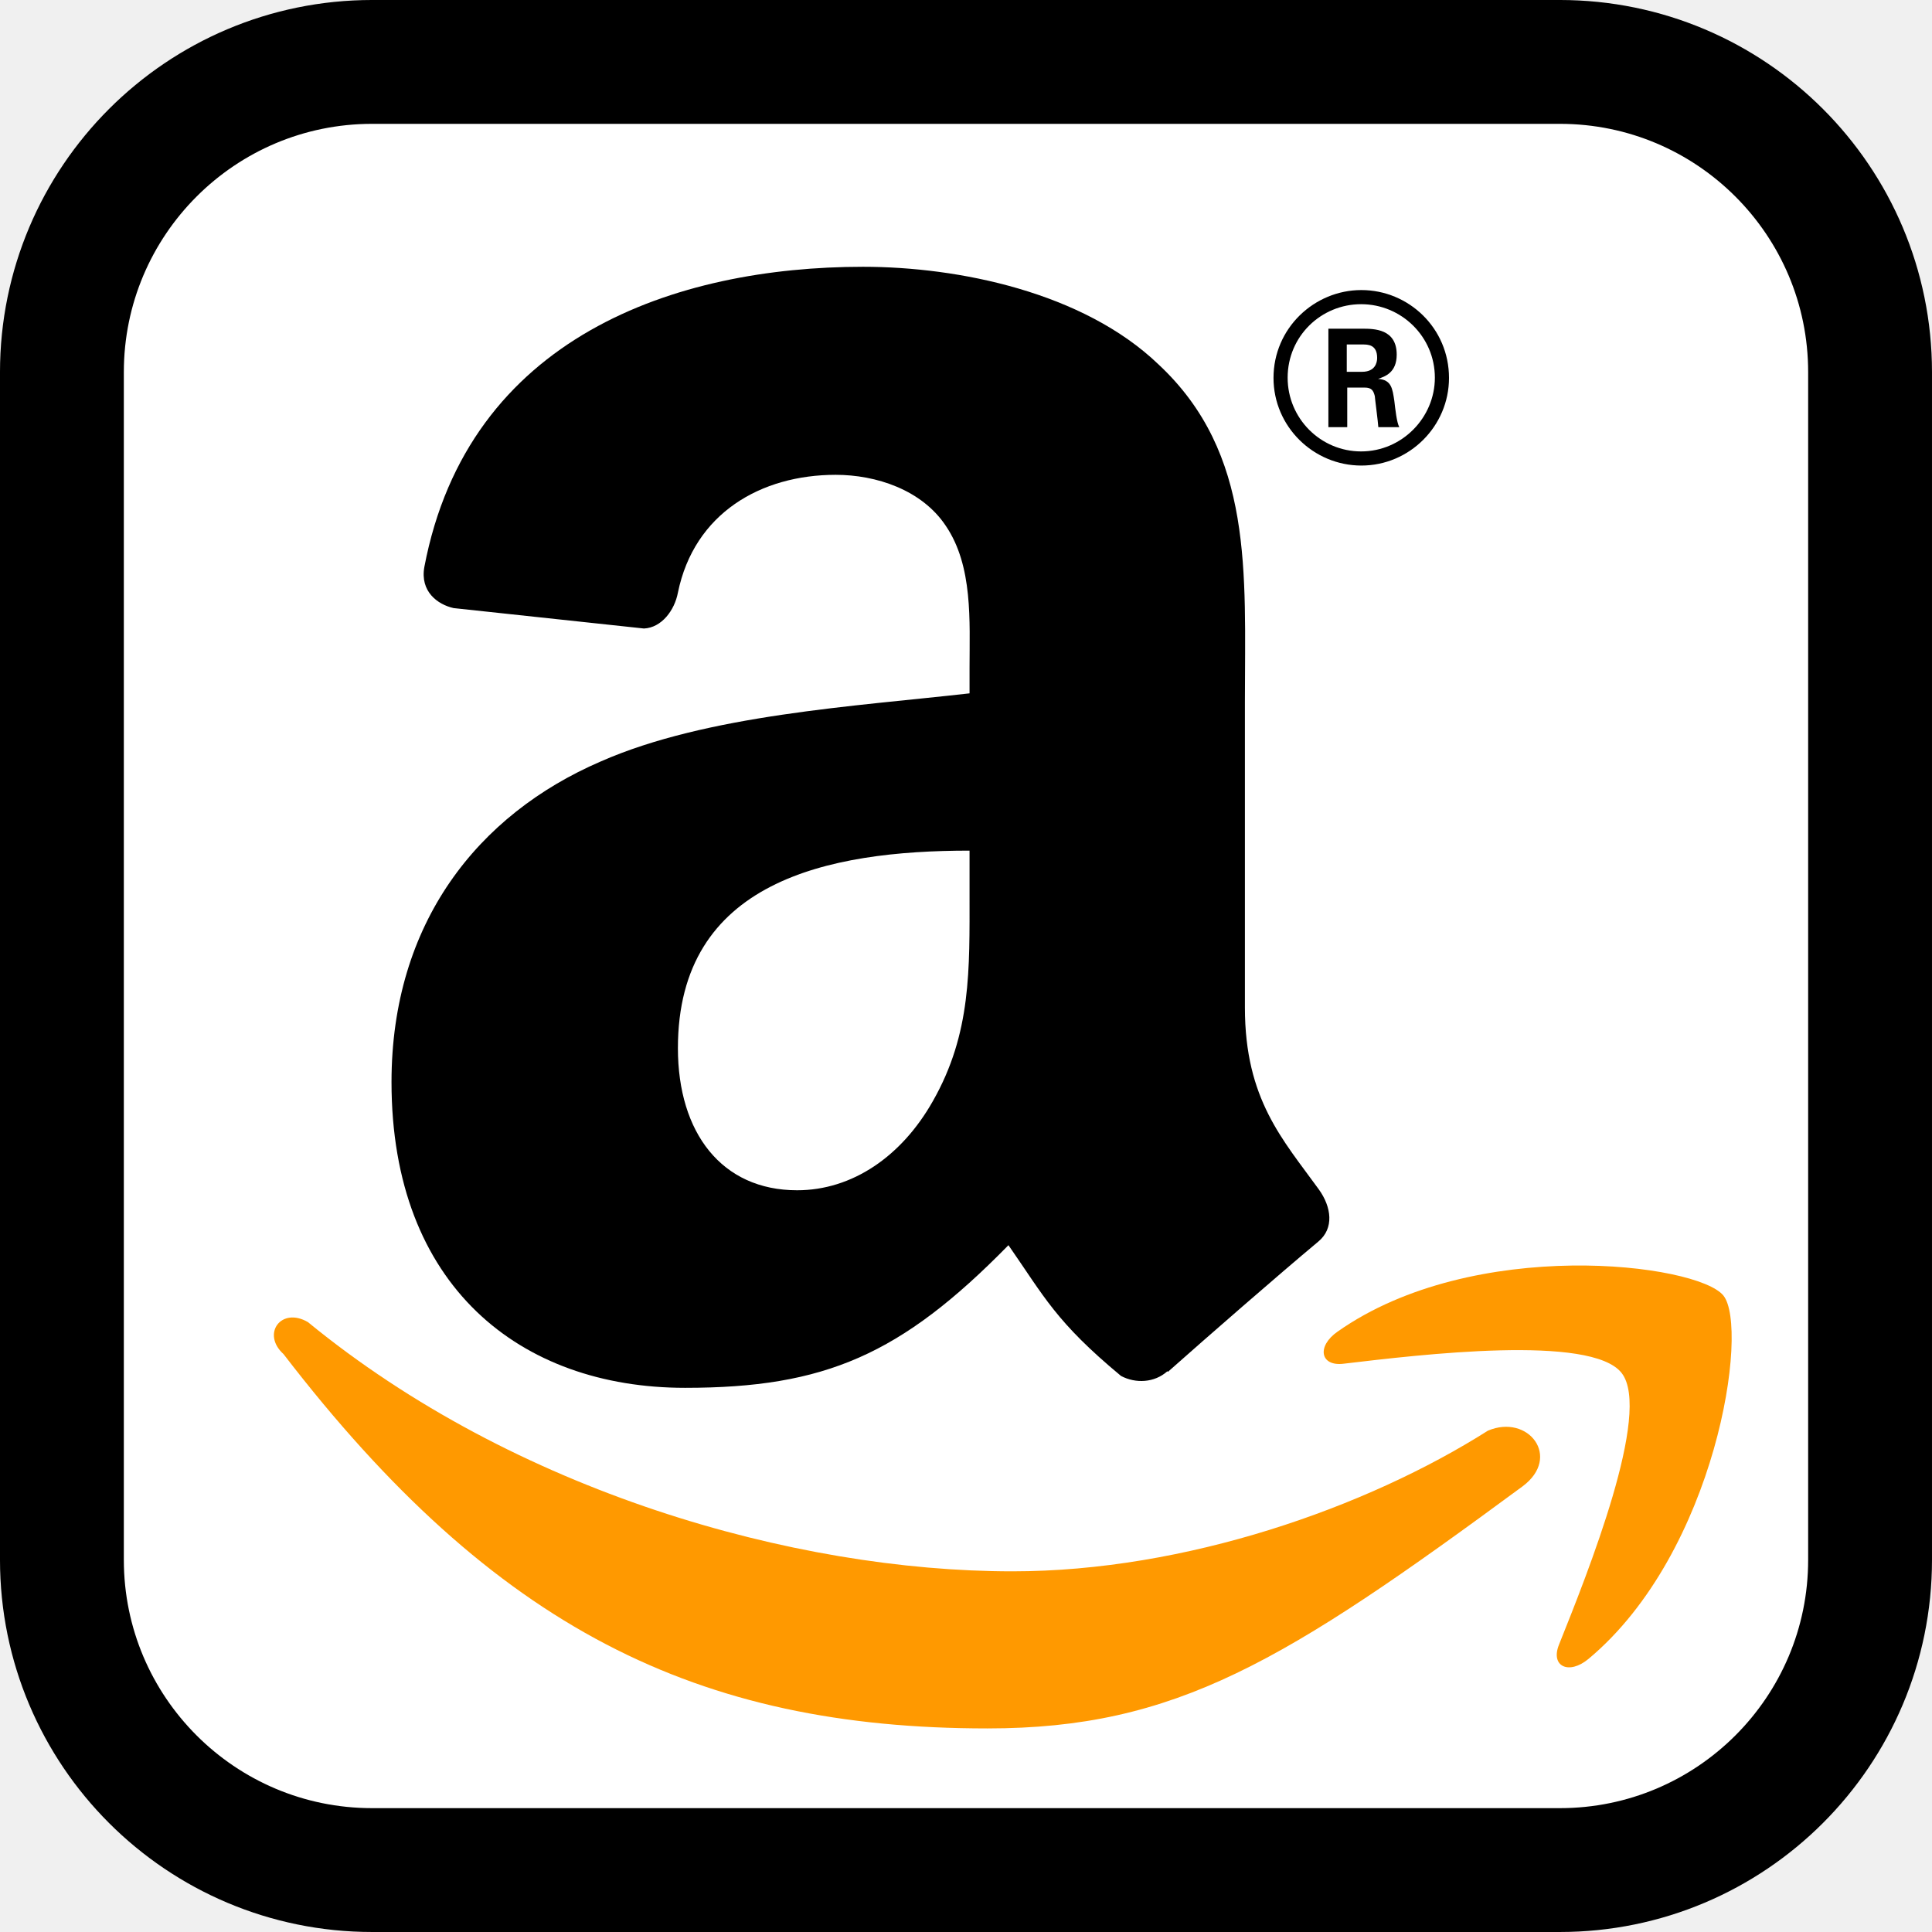
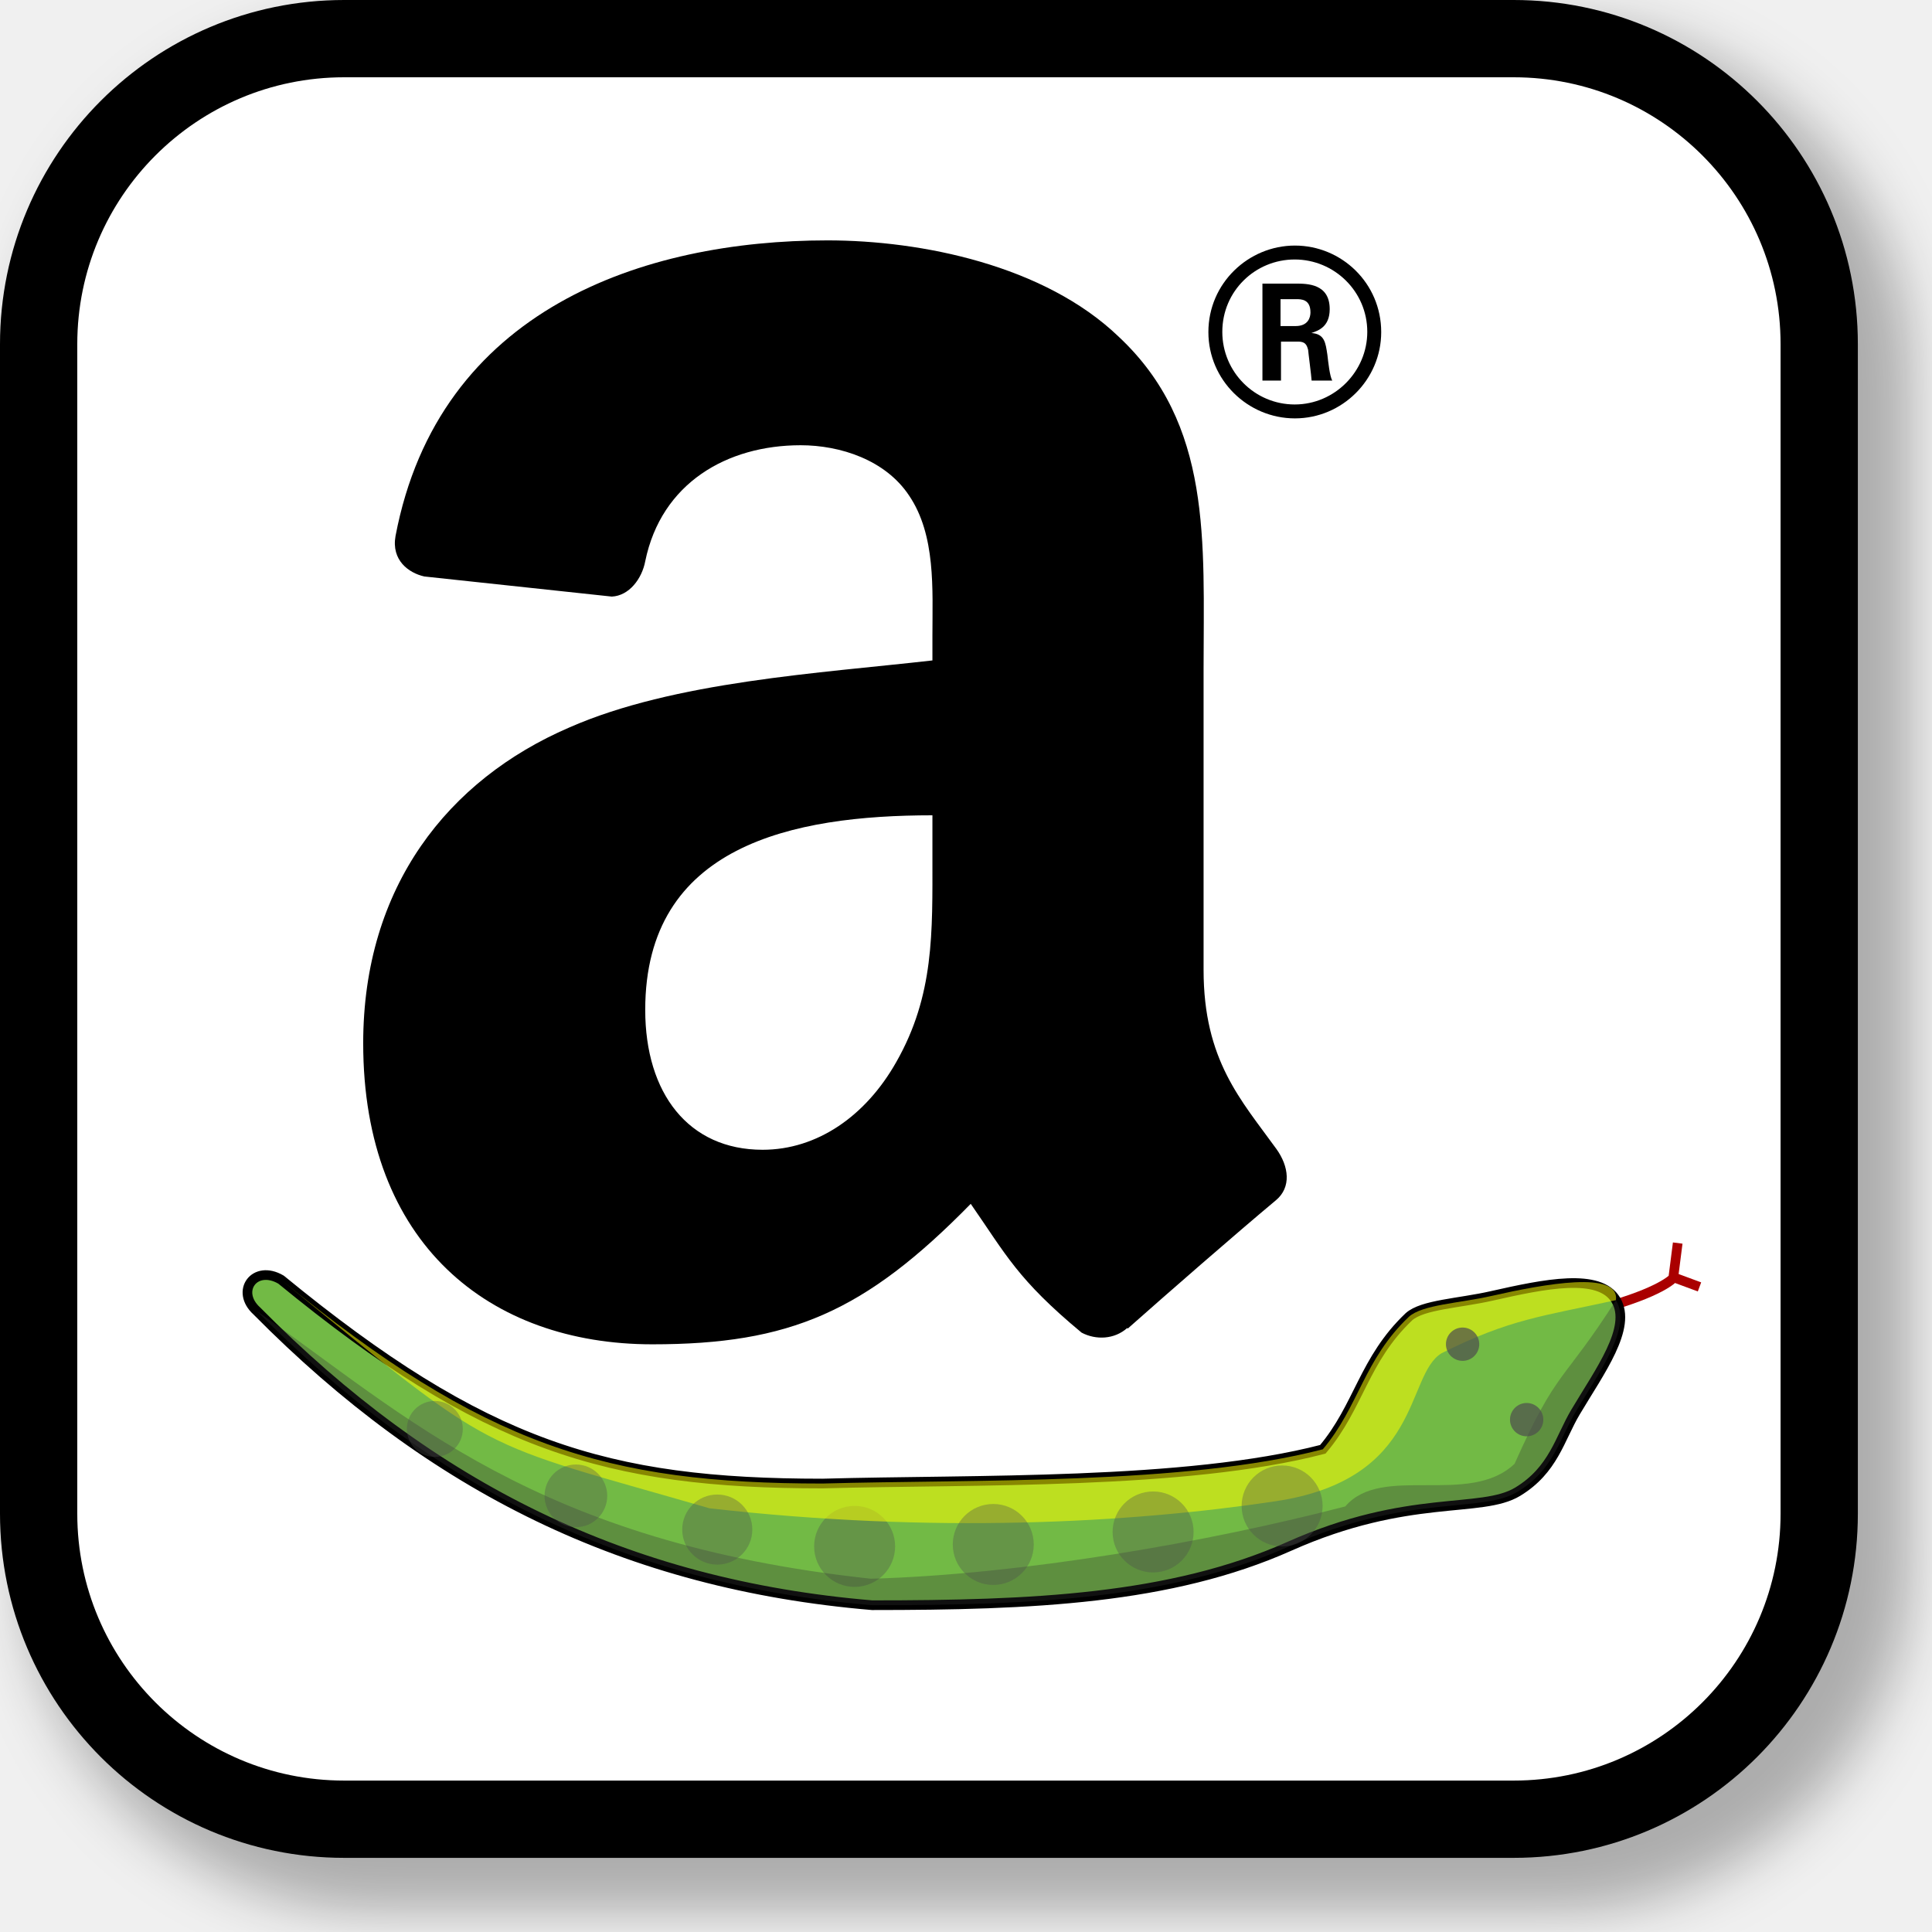
- <svg xmlns="http://www.w3.org/2000/svg" version="1.0" width="196.949" height="196.949" id="svg1936">
+ <svg xmlns="http://www.w3.org/2000/svg" xmlns:xlink="http://www.w3.org/1999/xlink" version="1.0" width="200" height="200" id="svg1936">
  <defs id="defs1938">
-     </defs>
-   <rect style="fill:#ffffff;fill-opacity:1;stroke:#000000;stroke-width:12.625;stroke-linecap:square;stroke-miterlimit:6;stroke-dasharray:none" id="rect2470" width="184.324" height="184.324" x="6.312" y="6.312" rx="31.627" ry="31.627" />
-   <g id="g2466" transform="matrix(0.6941391,0,0,0.6941391,-104.1501,43.23665)">
-     <path id="path8" style="fill:#ff9900;fill-opacity:1;fill-rule:evenodd;stroke:none" d="M 373.642,155.998 C 338.643,181.795 322.72,191.546 295.061,191.546 C 252.522,191.546 222.689,176.92 191.678,136.571 C 188.401,133.609 191.337,129.572 195.269,131.879 C 225.571,156.732 266.622,168.476 298.731,168.476 C 324.131,168.476 350.736,159.116 368.556,147.818 C 374.481,145.301 379.436,151.698 373.642,155.998" />
-     <path id="path10" style="fill:#ff9900;fill-opacity:1;fill-rule:evenodd;stroke:none" d="M 388.193,139.35 C 383.736,133.635 358.62,136.65 347.347,137.987 C 343.913,138.406 343.388,135.417 346.482,133.268 C 366.485,119.189 399.309,123.253 403.136,127.972 C 406.964,132.717 402.14,165.619 383.343,181.323 C 380.459,183.735 377.706,182.451 378.991,179.252 C 383.212,168.713 392.676,145.091 388.193,139.35" />
-   </g>
-   <g id="g2472" transform="matrix(0.915965,0,0,0.915965,41.76751,39.38495)">
-     <path id="path30" style="fill:#000000;fill-rule:evenodd;stroke:none" d="M 62.304,56.399 C 62.304,64.904 62.519,71.998 58.22,79.552 C 54.75,85.693 49.254,89.47 43.112,89.47 C 34.729,89.47 29.847,83.083 29.847,73.656 C 29.847,55.047 46.521,51.67 62.304,51.67 L 62.304,56.399 M 84.322,109.614 C 82.878,110.904 80.79,110.996 79.163,110.136 C 71.916,104.118 70.626,101.323 66.634,95.581 C 54.658,107.802 46.183,111.457 30.645,111.457 C 12.282,111.457 -2.027,100.126 -2.027,77.433 C -2.027,59.715 7.584,47.647 21.249,41.751 C 33.102,36.531 49.653,35.61 62.304,34.167 L 62.304,31.341 C 62.304,26.152 62.704,20.01 59.664,15.527 C 56.992,11.505 51.895,9.846 47.411,9.846 C 39.09,9.846 31.659,14.115 29.847,22.958 C 29.478,24.924 28.035,26.858 26.07,26.95 L 4.882,24.678 C 3.101,24.279 1.136,22.836 1.627,20.103 C 6.509,-5.569 29.693,-13.307 50.451,-13.307 C 61.076,-13.307 74.956,-10.482 83.339,-2.437 C 93.964,7.482 92.95,20.717 92.95,35.118 L 92.95,69.142 C 92.95,79.368 97.188,83.851 101.18,89.378 C 102.592,91.343 102.899,93.708 101.118,95.182 C 96.666,98.897 88.743,105.806 84.383,109.676 L 84.322,109.614" />
-     <path id="path32" style="fill:#000000;fill-rule:evenodd;stroke:none" d="M 105.885,-9.144 C 110.368,-9.144 114.091,-5.526 114.091,-0.964 C 114.091,3.493 110.421,7.242 105.885,7.242 C 101.376,7.242 97.706,3.572 97.706,-0.964 C 97.706,-5.578 101.428,-9.144 105.885,-9.144 M 105.912,-10.717 C 100.668,-10.717 96.133,-6.47 96.133,-0.938 C 96.133,4.489 100.59,8.815 105.912,8.815 C 111.26,8.815 115.664,4.437 115.664,-0.938 C 115.664,-6.47 111.181,-10.717 105.912,-10.717 M 102.241,4.542 L 104.339,4.542 L 104.339,0.137 L 106.279,0.137 C 107.039,0.137 107.249,0.452 107.406,1.081 C 107.406,1.238 107.773,4.017 107.799,4.542 L 110.132,4.542 C 109.844,4.017 109.687,2.523 109.582,1.631 C 109.372,0.242 109.267,-0.728 107.773,-0.833 C 108.533,-1.095 109.844,-1.515 109.844,-3.533 C 109.844,-6.417 107.301,-6.417 105.99,-6.417 L 102.241,-6.417 L 102.241,4.542 M 104.286,-4.661 L 106.043,-4.661 C 106.619,-4.661 107.668,-4.661 107.668,-3.166 C 107.668,-2.589 107.406,-1.619 105.99,-1.619 L 104.286,-1.619 L 104.286,-4.661" />
-   </g>
+     <filter id="filter3494">
+       <feGaussianBlur stdDeviation="2.933" id="feGaussianBlur3496" />
+     </filter>
+   </defs>
+   <path xlink:href="#rect2470" style="opacity:0.284;fill:#000000;fill-opacity:1;stroke:none;stroke-width:8;stroke-linecap:square;stroke-miterlimit:6;stroke-dasharray:none;filter:url(#filter3494)" id="path3324" d="M 35.625,-1.625 C 15.078,-1.625 -1.625,15.078 -1.625,35.625 L -1.625,156.688 C -1.625,177.234 15.078,193.938 35.625,193.938 L 156.688,193.938 C 177.234,193.938 193.938,177.234 193.938,156.688 L 193.938,35.625 C 193.938,15.078 177.234,-1.625 156.688,-1.625 L 35.625,-1.625 z" transform="translate(4,4)" />
+   <rect style="fill:#ffffff;fill-opacity:1;stroke:#000000;stroke-width:8;stroke-linecap:square;stroke-miterlimit:6;stroke-dasharray:none" id="rect2470" width="184.324" height="184.324" x="4" y="4" rx="31.627" ry="31.627" />
+   <path id="path2403" style="fill:none;fill-rule:evenodd;stroke:#aa0000;stroke-width:1px;stroke-linecap:butt;stroke-linejoin:miter;stroke-opacity:1" d="M 165.726,135.46 C 171.963,133.776 173.213,132.307 173.213,132.307 L 173.676,128.681 M 173.157,132.193 L 175.931,133.22" />
+   <path style="opacity:1;fill:#72ba45;fill-opacity:1;fill-rule:evenodd;stroke:#000000" d="M 145.857,136.304 C 141.167,140.751 140.683,145.605 136.938,150.031 C 122.688,153.735 100.847,153.135 85.139,153.575 C 62.85,153.575 50.128,149.72 29.094,132.469 C 26.364,130.867 24.319,133.662 26.594,135.719 C 44.696,154.021 64.889,164.036 90.281,166.17 C 106.762,166.17 121.149,165.569 133.489,160.067 C 145.829,154.565 153.327,156.72 157.117,154.418 C 160.824,152.166 161.454,148.94 163.096,146.179 C 165.615,141.941 168.969,137.446 167.283,134.588 C 165.597,131.73 159.92,132.908 154.404,134.155 C 151.025,134.92 147.265,135.051 145.857,136.304 z" id="path8" />
+   <path style="opacity:0.34;fill:#4d4d4d;fill-opacity:1;stroke:none;stroke-width:12.625;stroke-linecap:square;stroke-miterlimit:6;stroke-dasharray:none" id="path2412" d="M 101.056,165.056 A 6.092,6.092 0 1 1 88.872,165.056 A 6.092,6.092 0 1 1 101.056,165.056 z" transform="matrix(0.6880411,0,0,0.6880411,23.13124,46.51752)" />
+   <path d="M 96.524,88.732 C 96.524,96.523 96.721,103.02 92.783,109.939 C 89.605,115.564 84.57,119.024 78.944,119.024 C 71.266,119.024 66.794,113.174 66.794,104.539 C 66.794,87.494 82.067,84.4 96.524,84.4 L 96.524,88.732 M 116.691,137.475 C 115.369,138.656 113.456,138.741 111.965,137.953 C 105.327,132.44 104.146,129.881 100.49,124.621 C 89.52,135.816 81.757,139.163 67.525,139.163 C 50.705,139.163 37.598,128.784 37.598,107.998 C 37.598,91.769 46.402,80.715 58.918,75.315 C 69.775,70.534 84.935,69.69 96.524,68.368 L 96.524,65.78 C 96.524,61.027 96.889,55.401 94.105,51.295 C 91.658,47.61 86.989,46.091 82.882,46.091 C 75.26,46.091 68.453,50.001 66.794,58.102 C 66.456,59.902 65.134,61.674 63.334,61.758 L 43.927,59.677 C 42.295,59.311 40.495,57.989 40.945,55.486 C 45.417,31.972 66.653,24.884 85.667,24.884 C 95.399,24.884 108.112,27.471 115.791,34.841 C 125.522,43.926 124.594,56.048 124.594,69.24 L 124.594,100.404 C 124.594,109.77 128.476,113.877 132.132,118.94 C 133.426,120.74 133.707,122.906 132.076,124.256 C 127.998,127.659 120.741,133.987 116.747,137.531 L 116.691,137.475" style="fill:#000000;fill-rule:evenodd;stroke:none" id="path30" />
+   <path id="path2408" d="M 145.857,136.304 C 141.167,140.751 140.683,145.605 136.938,150.031 C 122.688,153.735 100.847,153.135 85.139,153.575 C 62.85,153.575 50.128,149.72 29.094,132.469 C 51.831,151.103 48.857,149.021 73.438,156.137 C 96.543,158.768 116.849,157.685 132.056,155.408 C 147.319,153.123 145.443,142.386 149.233,140.084 C 156.342,136.512 159.749,136.253 167.283,134.588 C 167.65,131.49 159.92,132.908 154.404,134.155 C 151.025,134.92 147.265,135.051 145.857,136.304 z" style="opacity:0.53;fill:#ffff00;fill-opacity:1;fill-rule:evenodd;stroke:none" />
+   <path id="path2410" d="M 156.787,151.534 C 152.096,155.981 143.013,151.518 139.267,155.944 C 125.017,159.648 105.864,162.989 90.156,163.429 C 55.398,159.687 42.114,146.566 26.594,135.719 C 44.696,154.021 64.889,164.036 90.281,166.17 C 106.762,166.17 121.149,165.569 133.489,160.067 C 145.829,154.565 153.327,156.72 157.117,154.418 C 160.824,152.166 161.454,148.94 163.096,146.179 C 165.615,141.941 168.969,137.446 167.283,134.588 C 161.741,143.267 161.239,141.556 156.787,151.534 z" style="opacity:0.32;fill:#333333;fill-opacity:1;fill-rule:evenodd;stroke:none" />
+   <use x="0" y="0" xlink:href="#path2412" id="use2414" transform="translate(14.35258,-0.1993415)" width="196.949" height="196.949" />
+   <use height="196.949" width="196.949" transform="translate(30.89793,-1.495061)" id="use2416" xlink:href="#path2412" y="0" x="0" />
+   <use x="0" y="0" xlink:href="#path2412" id="use2418" transform="translate(44.2538,-4.186171)" width="196.949" height="196.949" />
+   <use height="196.949" width="196.949" transform="matrix(0.8654858,0,0,0.8654858,-2.31823,19.79063)" id="use2420" xlink:href="#path2412" y="0" x="0" />
+   <use x="0" y="0" xlink:href="#path2412" id="use2422" transform="matrix(0.7740998,0,0,0.7740998,-8.86926,30.93002)" width="196.949" height="196.949" />
+   <use height="196.949" width="196.949" transform="matrix(0.6908734,0,0,0.6908734,-16.10797,37.32602)" id="use2424" xlink:href="#path2412" y="0" x="0" />
+   <path transform="matrix(0.2831293,0,0,0.2831293,124.5198,92.4187)" d="M 101.056,165.056 A 6.092,6.092 0 1 1 88.872,165.056 A 6.092,6.092 0 1 1 101.056,165.056 z" id="path2428" style="opacity:0.7;fill:#4d4d4d;fill-opacity:1;stroke:none;stroke-width:12.625;stroke-linecap:square;stroke-miterlimit:6;stroke-dasharray:none" />
+   <use x="0" y="0" xlink:href="#path2428" id="use2430" transform="translate(6.632001,7.810949)" width="196.949" height="196.949" />
+   <path d="M 134.025,26.862 C 138.131,26.862 141.541,30.176 141.541,34.354 C 141.541,38.437 138.179,41.871 134.025,41.871 C 129.895,41.871 126.533,38.509 126.533,34.354 C 126.533,30.128 129.943,26.862 134.025,26.862 M 134.049,25.421 C 129.246,25.421 125.092,29.311 125.092,34.378 C 125.092,39.349 129.174,43.311 134.049,43.311 C 138.948,43.311 142.982,39.301 142.982,34.378 C 142.982,29.311 138.876,25.421 134.049,25.421 M 130.687,39.397 L 132.608,39.397 L 132.608,35.363 L 134.385,35.363 C 135.082,35.363 135.274,35.651 135.418,36.227 C 135.418,36.371 135.754,38.917 135.778,39.397 L 137.915,39.397 C 137.651,38.917 137.507,37.548 137.411,36.732 C 137.219,35.459 137.123,34.57 135.754,34.474 C 136.45,34.234 137.651,33.85 137.651,32.001 C 137.651,29.359 135.322,29.359 134.121,29.359 L 130.687,29.359 L 130.687,39.397 M 132.56,30.968 L 134.169,30.968 C 134.697,30.968 135.658,30.968 135.658,32.337 C 135.658,32.865 135.418,33.754 134.121,33.754 L 132.56,33.754 L 132.56,30.968" style="fill:#000000;fill-rule:evenodd;stroke:none" id="path32" />
</svg>
